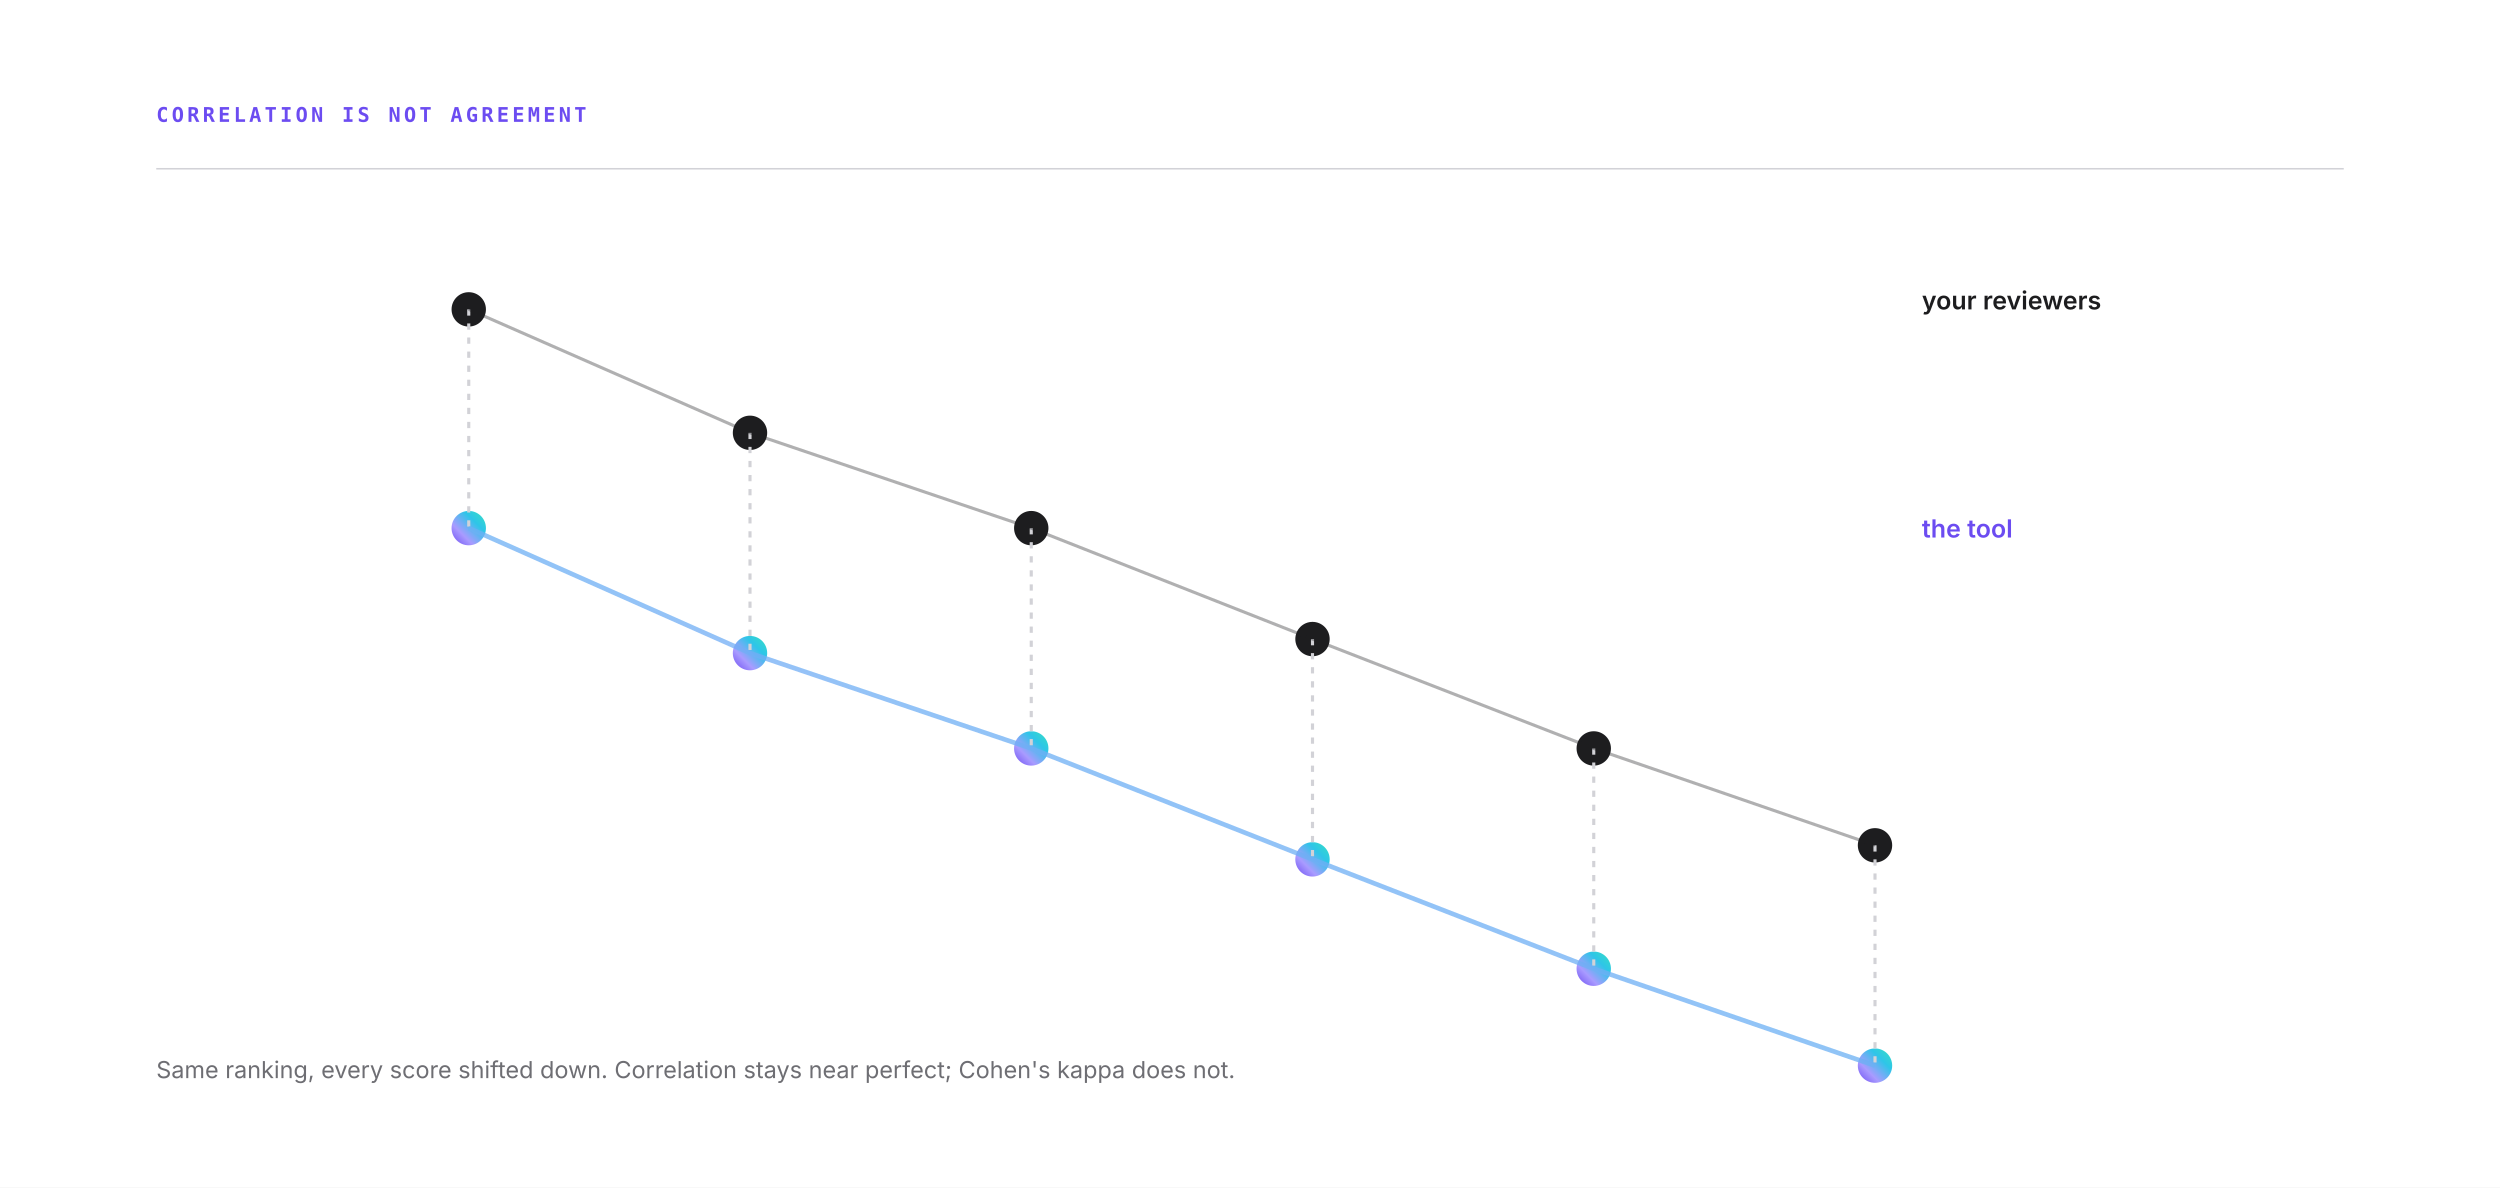
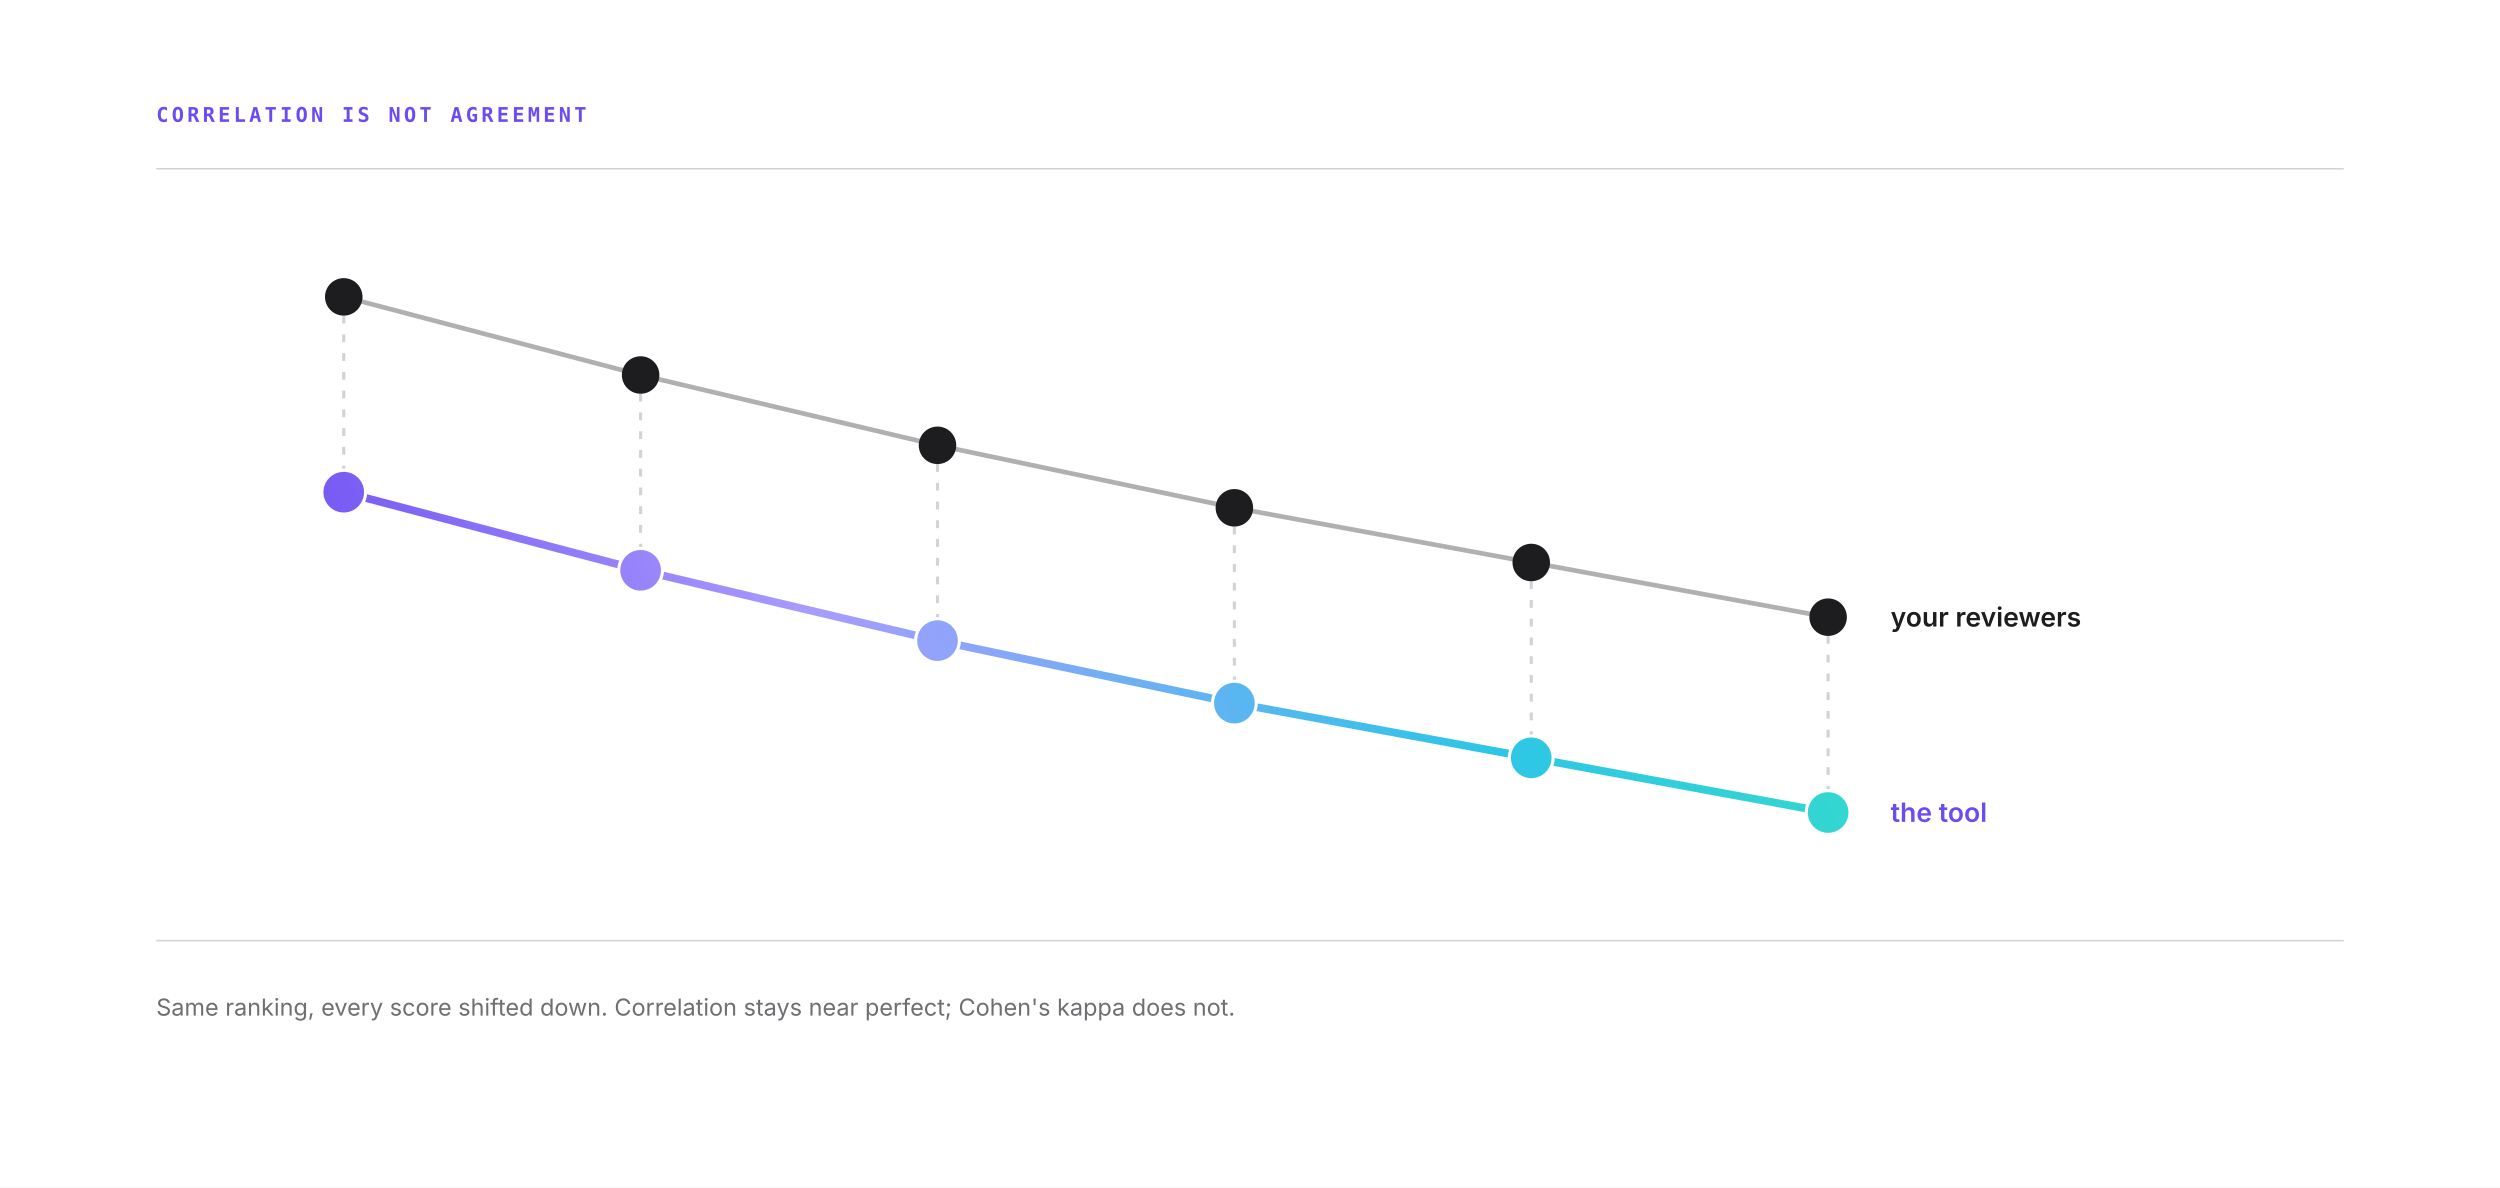
- <svg xmlns="http://www.w3.org/2000/svg" width="1600" height="760" viewBox="0 0 1600 760" role="img" aria-labelledby="t d">
+ <svg xmlns="http://www.w3.org/2000/svg" width="1600" height="760" viewBox="0 0 1600 760" role="img" aria-labelledby="title desc">
  <defs>
-     <linearGradient id="lens" x1="0" y1="1" x2="1" y2="0">
+     <linearGradient id="lens" gradientUnits="userSpaceOnUse" x1="220" y1="560" x2="1220" y2="240">
      <stop offset="0" stop-color="#6c4cf1" />
      <stop offset="0.32" stop-color="#a99bff" />
      <stop offset="0.68" stop-color="#2ec5e8" />
      <stop offset="1" stop-color="#36e0c2" />
    </linearGradient>
-     <filter id="glow" x="-50%" y="-50%" width="200%" height="200%">
-       <feGaussianBlur stdDeviation="12" />
-     </filter>
  </defs>
  <rect width="1600" height="760" fill="#ffffff" />
  <text x="100" y="78" fill="#6c4cf1" font-family="Menlo, ui-monospace, monospace" font-size="13" font-weight="700" letter-spacing="0.16em">CORRELATION IS NOT AGREEMENT</text>
-   <line x1="100" y1="108" x2="1500" y2="108" stroke="#d2d2d7" stroke-width="1" />
-   <circle cx="300" cy="198" r="11" fill="#1d1d1f" />
-   <circle cx="300" cy="338" r="11" fill="url(#lens)" />
-   <line x1="300" y1="198" x2="300" y2="338" stroke="#d2d2d7" stroke-width="2" stroke-dasharray="4 5" />
-   <circle cx="480" cy="277" r="11" fill="#1d1d1f" />
-   <circle cx="480" cy="418" r="11" fill="url(#lens)" />
-   <line x1="480" y1="277" x2="480" y2="418" stroke="#d2d2d7" stroke-width="2" stroke-dasharray="4 5" />
-   <circle cx="660" cy="338" r="11" fill="#1d1d1f" />
-   <circle cx="660" cy="479" r="11" fill="url(#lens)" />
-   <line x1="660" y1="338" x2="660" y2="479" stroke="#d2d2d7" stroke-width="2" stroke-dasharray="4 5" />
-   <circle cx="840" cy="409" r="11" fill="#1d1d1f" />
-   <circle cx="840" cy="550" r="11" fill="url(#lens)" />
-   <line x1="840" y1="409" x2="840" y2="550" stroke="#d2d2d7" stroke-width="2" stroke-dasharray="4 5" />
-   <circle cx="1020" cy="479" r="11" fill="#1d1d1f" />
-   <circle cx="1020" cy="620" r="11" fill="url(#lens)" />
-   <line x1="1020" y1="479" x2="1020" y2="620" stroke="#d2d2d7" stroke-width="2" stroke-dasharray="4 5" />
-   <circle cx="1200" cy="541" r="11" fill="#1d1d1f" />
-   <circle cx="1200" cy="682" r="11" fill="url(#lens)" />
-   <line x1="1200" y1="541" x2="1200" y2="682" stroke="#d2d2d7" stroke-width="2" stroke-dasharray="4 5" />
-   <polyline points="300,198 480,277 660,338 840,409 1020,479 1200,541" fill="none" stroke="#1d1d1f" stroke-width="2" opacity="0.35" />
-   <polyline points="300,338 480,418 660,479 840,550 1020,620 1200,682" fill="none" stroke="url(#lens)" stroke-width="3" opacity="0.75" />
-   <text x="1230" y="198" fill="#1d1d1f" font-family="-apple-system, 'SF Pro Text', 'Helvetica Neue', sans-serif" font-size="16" font-weight="600">your reviewers</text>
-   <text x="1230" y="344" fill="#6c4cf1" font-family="-apple-system, 'SF Pro Text', 'Helvetica Neue', sans-serif" font-size="16" font-weight="600">the tool</text>
-   <text x="100" y="690" fill="#6e6e73" font-family="-apple-system, 'SF Pro Text', 'Helvetica Neue', sans-serif" font-size="15">Same ranking, every score shifted down. Correlation stays near perfect; Cohen's kappa does not.</text>
+   <line x1="100" y1="108" x2="1500" y2="108" stroke="#d2d2d7" />
+   <g fill="none" stroke="#d2d2d7" stroke-width="2" stroke-dasharray="5 7">
+     <line x1="220" y1="190" x2="220" y2="315" />
+     <line x1="410" y1="240" x2="410" y2="365" />
+     <line x1="600" y1="285" x2="600" y2="410" />
+     <line x1="790" y1="325" x2="790" y2="450" />
+     <line x1="980" y1="360" x2="980" y2="485" />
+     <line x1="1170" y1="395" x2="1170" y2="520" />
+   </g>
+   <polyline points="220,190 410,240 600,285 790,325 980,360 1170,395" fill="none" stroke="#1d1d1f" stroke-width="3" stroke-opacity="0.35" stroke-linecap="round" stroke-linejoin="round" />
+   <polyline points="220,315 410,365 600,410 790,450 980,485 1170,520" fill="none" stroke="url(#lens)" stroke-width="5" stroke-linecap="round" stroke-linejoin="round" />
+   <g fill="#1d1d1f">
+     <circle cx="220" cy="190" r="12" />
+     <circle cx="410" cy="240" r="12" />
+     <circle cx="600" cy="285" r="12" />
+     <circle cx="790" cy="325" r="12" />
+     <circle cx="980" cy="360" r="12" />
+     <circle cx="1170" cy="395" r="12" />
+   </g>
+   <g fill="url(#lens)" stroke="#ffffff" stroke-width="2">
+     <circle cx="220" cy="315" r="14" />
+     <circle cx="410" cy="365" r="14" />
+     <circle cx="600" cy="410" r="14" />
+     <circle cx="790" cy="450" r="14" />
+     <circle cx="980" cy="485" r="14" />
+     <circle cx="1170" cy="520" r="14" />
+   </g>
+   <text x="1210" y="401" fill="#1d1d1f" font-family="-apple-system, 'SF Pro Text', 'Helvetica Neue', sans-serif" font-size="17" font-weight="600">your reviewers</text>
+   <text x="1210" y="526" fill="#6c4cf1" font-family="-apple-system, 'SF Pro Text', 'Helvetica Neue', sans-serif" font-size="17" font-weight="600">the tool</text>
+   <line x1="100" y1="602" x2="1500" y2="602" stroke="#d2d2d7" />
+   <text x="100" y="650" fill="#6e6e73" font-family="-apple-system, 'SF Pro Text', 'Helvetica Neue', sans-serif" font-size="15">Same ranking, every score shifted down. Correlation stays near perfect; Cohen's kappa does not.</text>
</svg>
